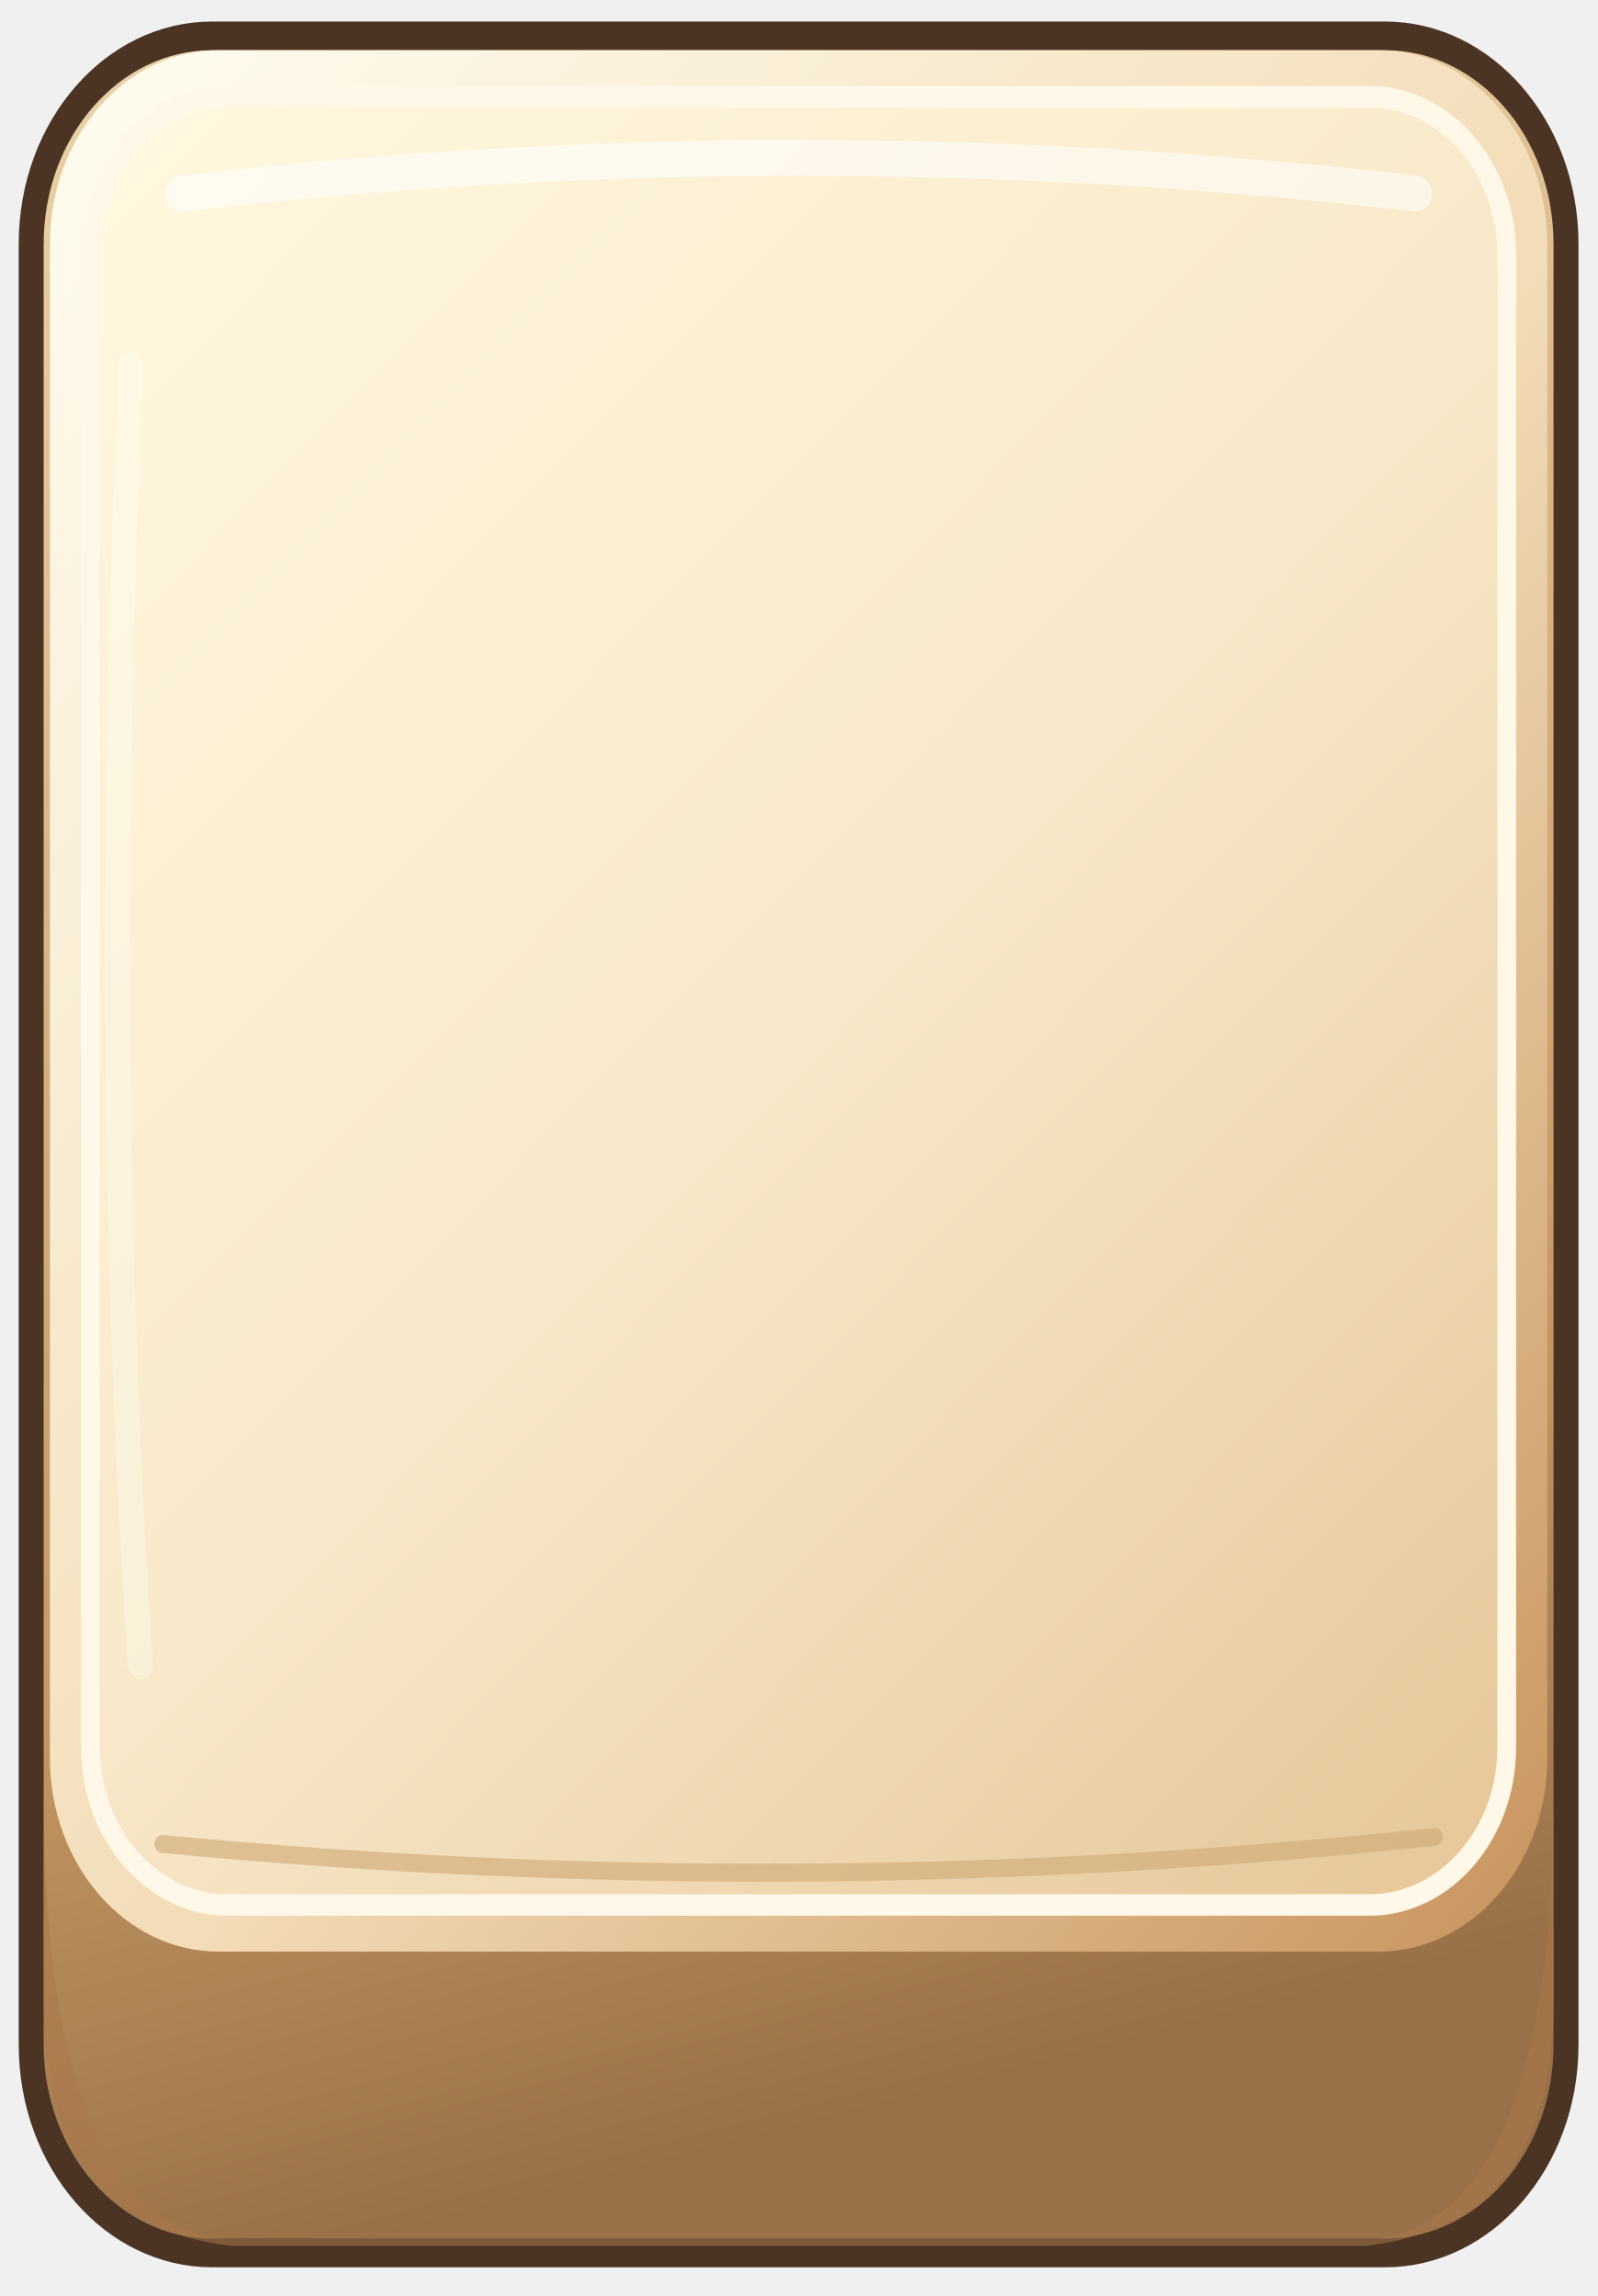
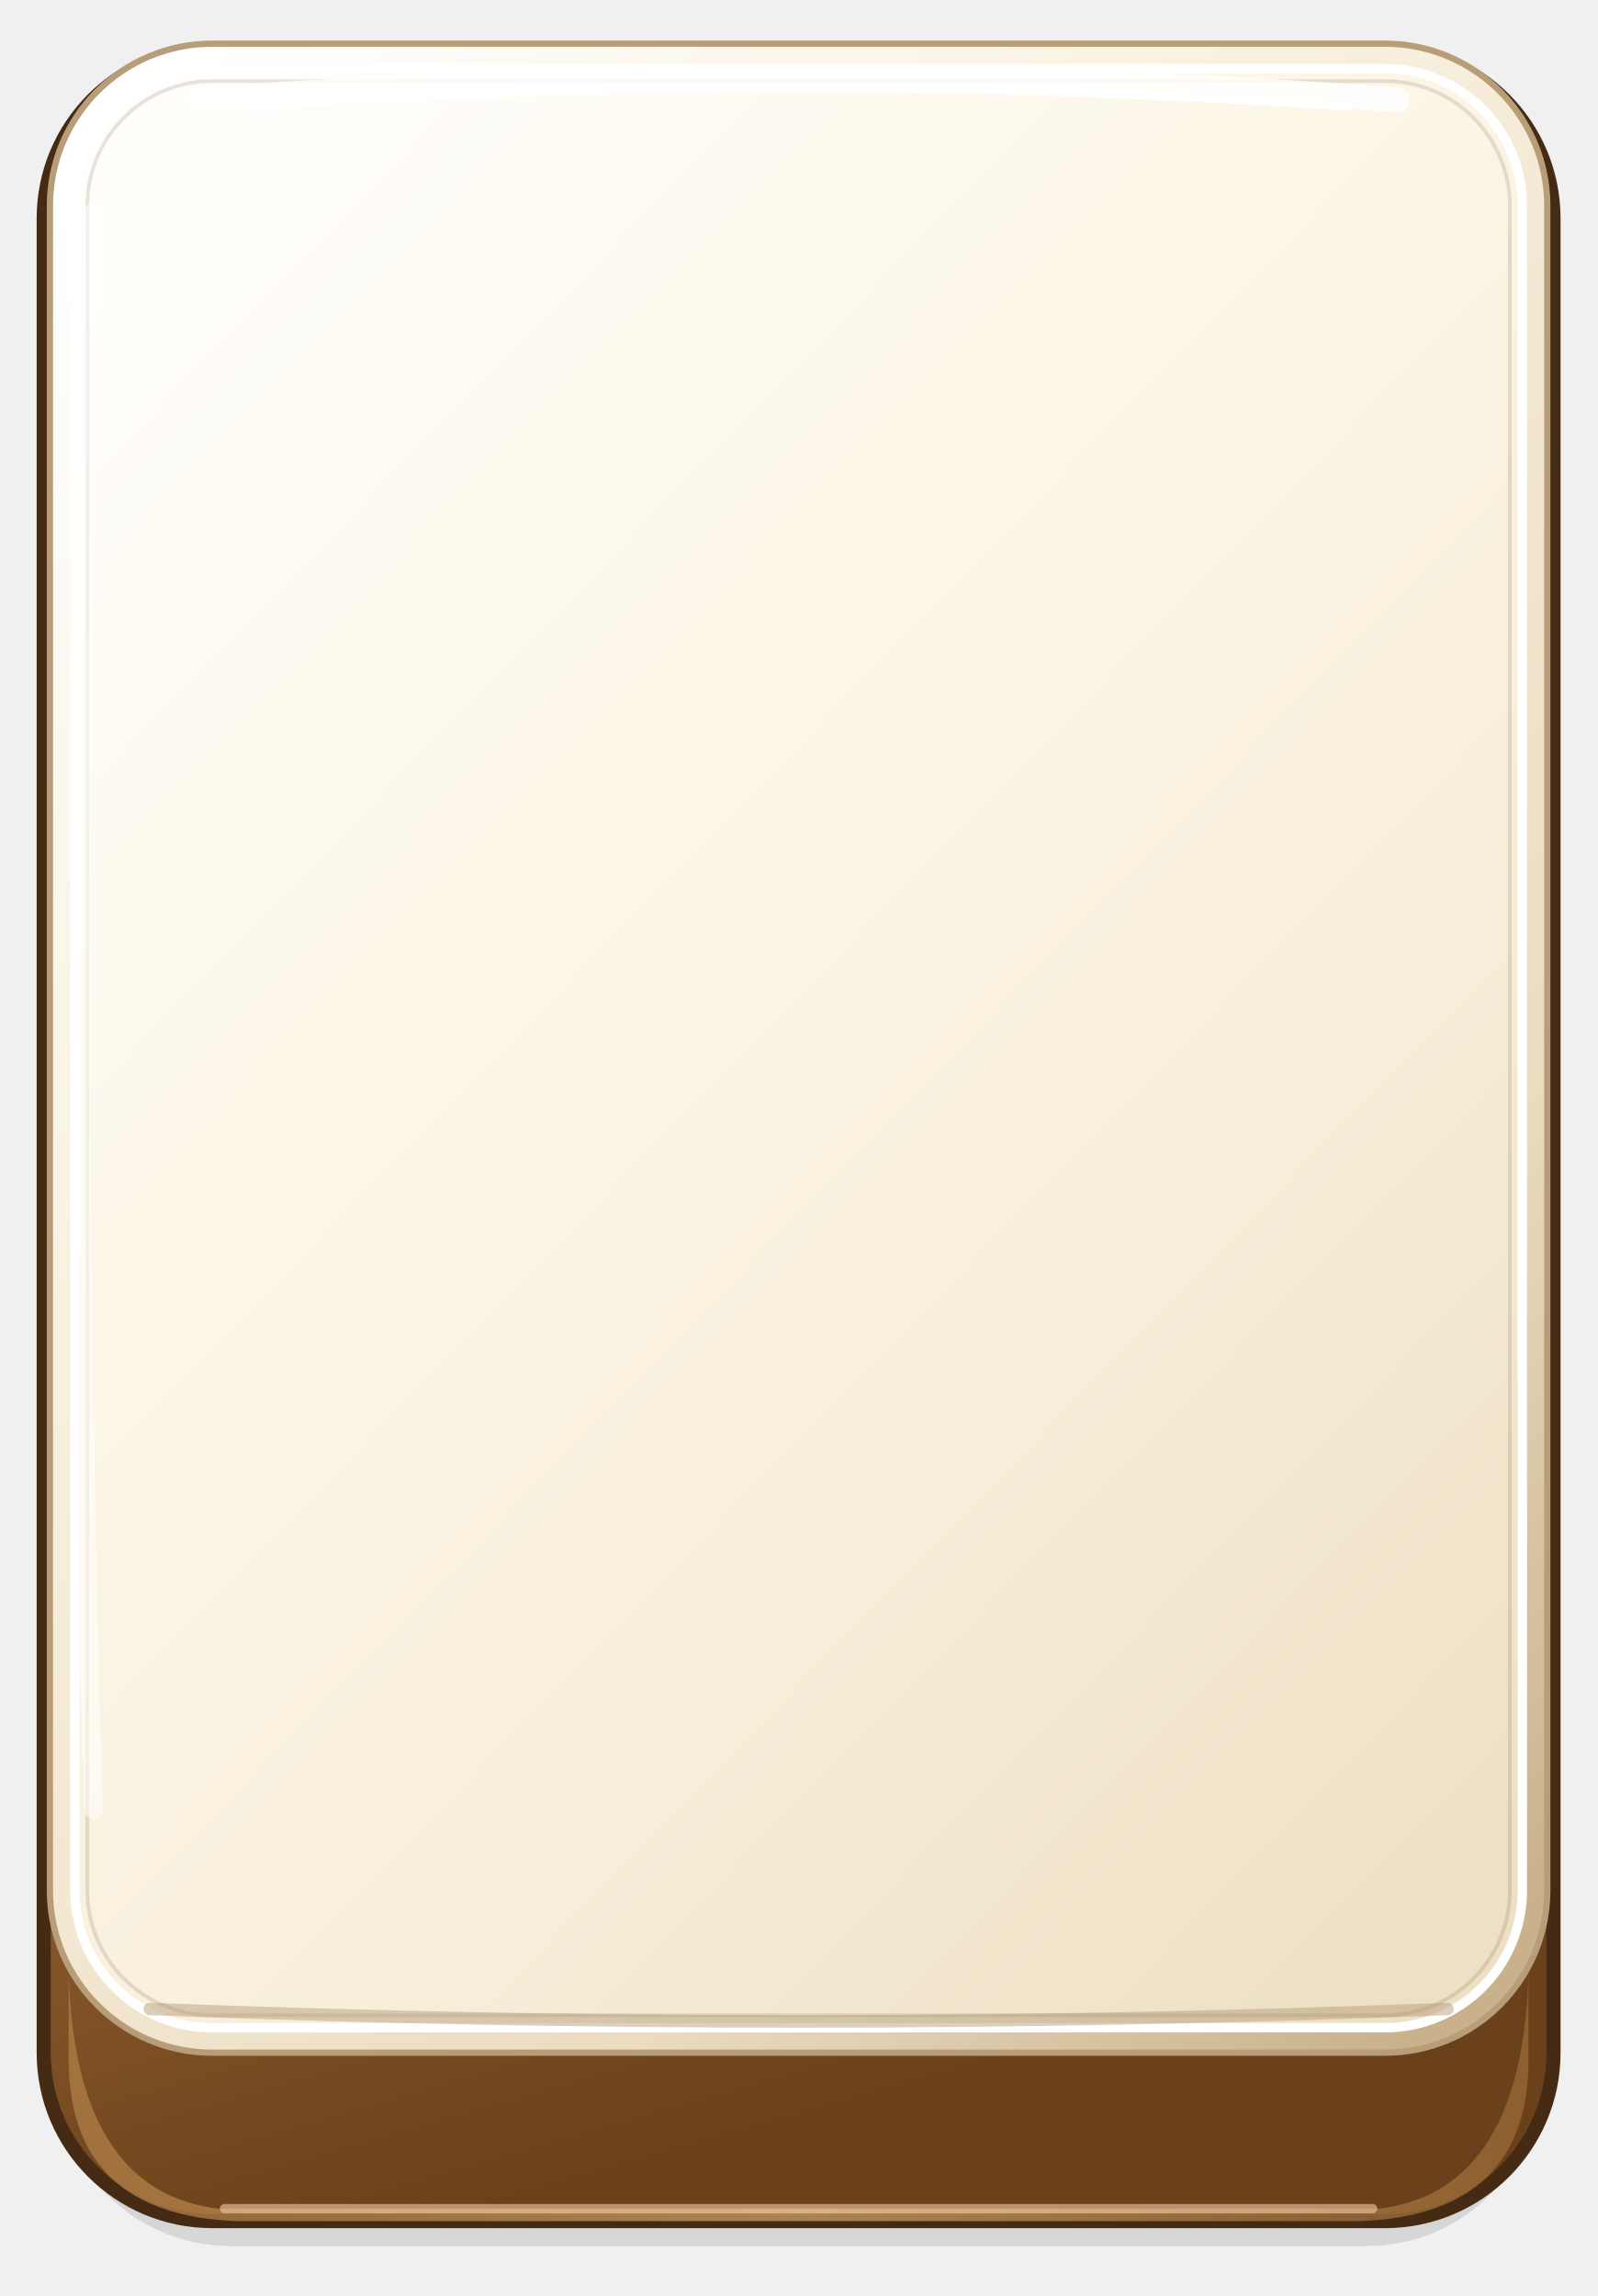
<svg xmlns="http://www.w3.org/2000/svg" width="512" height="736" viewBox="0 0 512 736">
  <defs>
-     <linearGradient id="body" x1="0" y1="0" x2="0.18" y2="1">
-       <stop offset="0" stop-color="#ead4aa" />
-       <stop offset="0.72" stop-color="#c69a64" />
-       <stop offset="1" stop-color="#9a7048" />
+     <linearGradient id="shadow_grad" x1="0" y1="0" x2="0" y2="1">
+       <stop offset="0" stop-color="#0a1a14" stop-opacity="0.55" />
+       <stop offset="1" stop-color="#05100c" stop-opacity="0.15" />
    </linearGradient>
-     <linearGradient id="face" x1="0.08" y1="0" x2="0.88" y2="1">
-       <stop offset="0" stop-color="#fff7df" />
-       <stop offset="0.52" stop-color="#f8e8c9" />
-       <stop offset="1" stop-color="#e7c99c" />
+     <linearGradient id="bamboo_body" x1="0.1" y1="0" x2="0.3" y2="1">
+       <stop offset="0" stop-color="#d4a366" />
+       <stop offset="0.35" stop-color="#b68249" />
+       <stop offset="0.75" stop-color="#8f5d2d" />
+       <stop offset="1" stop-color="#6a411b" />
    </linearGradient>
-     <linearGradient id="rim" x1="0" y1="0" x2="1" y2="1">
-       <stop offset="0" stop-color="#fffdf1" />
-       <stop offset="0.55" stop-color="#f3dcb7" />
-       <stop offset="1" stop-color="#c7935e" />
+     <linearGradient id="bamboo_lip" x1="0" y1="0" x2="1" y2="0">
+       <stop offset="0" stop-color="#b8844b" />
+       <stop offset="0.5" stop-color="#dfb279" />
+       <stop offset="1" stop-color="#a06e39" />
+     </linearGradient>
+     <linearGradient id="porcelain_rim" x1="0.1" y1="0" x2="0.9" y2="1">
+       <stop offset="0" stop-color="#ffffff" />
+       <stop offset="0.3" stop-color="#faf3e3" />
+       <stop offset="0.75" stop-color="#ebdcc0" />
+       <stop offset="1" stop-color="#c9b18c" />
+     </linearGradient>
+     <linearGradient id="porcelain_face" x1="0.12" y1="0" x2="0.88" y2="1">
+       <stop offset="0" stop-color="#fffefb" />
+       <stop offset="0.35" stop-color="#fdf7e9" />
+       <stop offset="0.7" stop-color="#f7edd8" />
+       <stop offset="1" stop-color="#ede0c4" />
    </linearGradient>
  </defs>
-   <g transform="scale(1 1.15)">
-     <rect x="10" y="10" width="492" height="618" rx="58" fill="url(#body)" stroke="#4c3425" stroke-width="8" />
-     <path d="M14 500 Q14 616 70 624 H442 Q498 616 498 500 V558 Q498 620 438 626 H74 Q14 620 14 558 Z" fill="#a8774b" opacity="0.56" />
-     <rect x="16" y="14" width="480" height="530" rx="54" fill="url(#rim)" />
-     <rect x="29" y="27" width="454" height="504" rx="44" fill="url(#face)" stroke="#fff8e8" stroke-width="6" />
-     <path d="M58 54 Q256 34 454 54" fill="none" stroke="#ffffff" stroke-width="10" stroke-linecap="round" opacity="0.55" />
-     <path d="M42 102 Q32 294 45 464" fill="none" stroke="#fffef5" stroke-width="8" stroke-linecap="round" opacity="0.34" />
-     <path d="M52 514 Q256 531 460 512" fill="none" stroke="#cfaa77" stroke-width="5" stroke-linecap="round" opacity="0.62" />
-   </g>
+   <rect x="18" y="24" width="476" height="696" rx="56" fill="url(#shadow_grad)" opacity="0.75" />
+   <rect x="14" y="16" width="484" height="696" rx="54" fill="url(#bamboo_body)" stroke="#452a14" stroke-width="4.5" />
+   <path d="M22 620 Q20 702 70 708 H442 Q492 702 490 620 V660 Q490 710 436 712 H76 Q22 710 22 660 Z" fill="url(#bamboo_lip)" opacity="0.65" />
+   <path d="M72 708 H440" stroke="#f0caa1" stroke-width="3" stroke-linecap="round" opacity="0.6" />
+   <rect x="16" y="14" width="480" height="644" rx="52" fill="url(#porcelain_rim)" stroke="#b89e78" stroke-width="2" />
+   <rect x="24" y="22" width="464" height="628" rx="44" fill="url(#porcelain_face)" stroke="#ffffff" stroke-width="3" />
+   <rect x="28" y="26" width="456" height="620" rx="40" fill="none" stroke="#684f35" stroke-width="1.2" opacity="0.16" />
+   <path d="M64 32 Q256 18 448 32" fill="none" stroke="#ffffff" stroke-width="8" stroke-linecap="round" opacity="0.82" />
+   <path d="M80 34 Q256 22 432 34" fill="none" stroke="#ffffff" stroke-width="3" stroke-linecap="round" opacity="0.95" />
+   <path d="M30 68 Q22 320 30 580" fill="none" stroke="#ffffff" stroke-width="6" stroke-linecap="round" opacity="0.55" />
+   <path d="M48 644 Q256 652 464 644" fill="none" stroke="#b09673" stroke-width="4" stroke-linecap="round" opacity="0.45" />
</svg>
